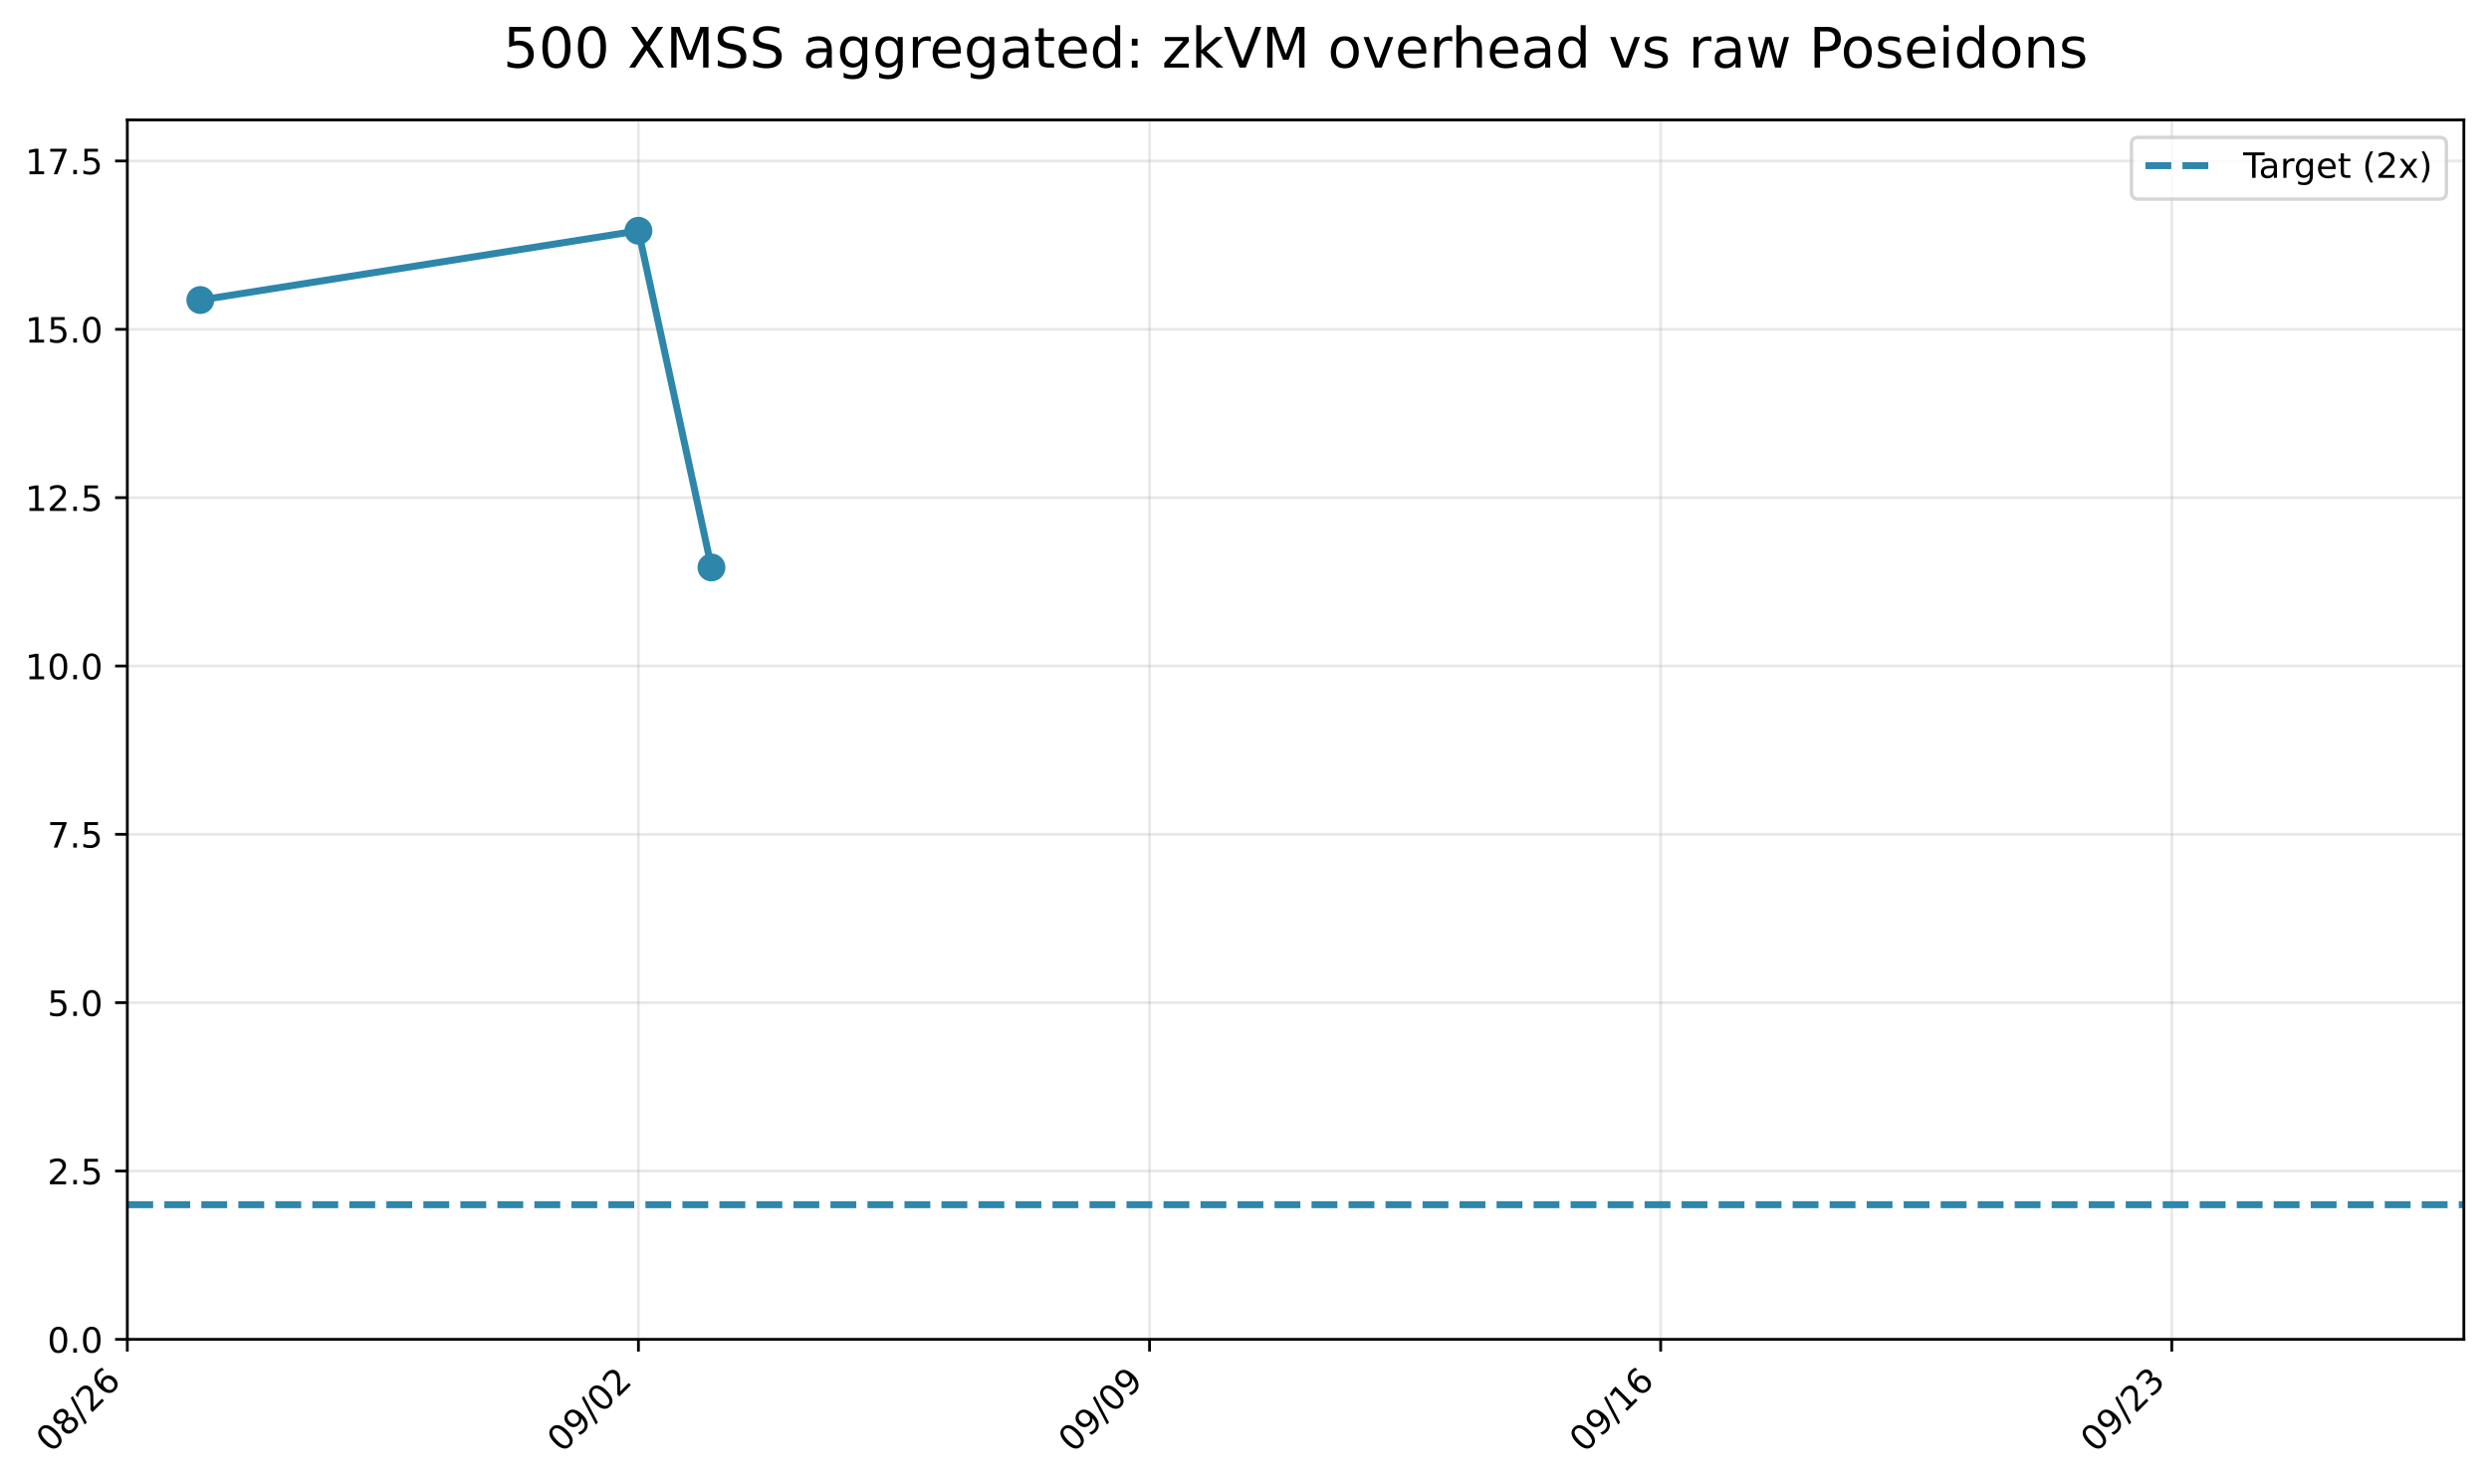
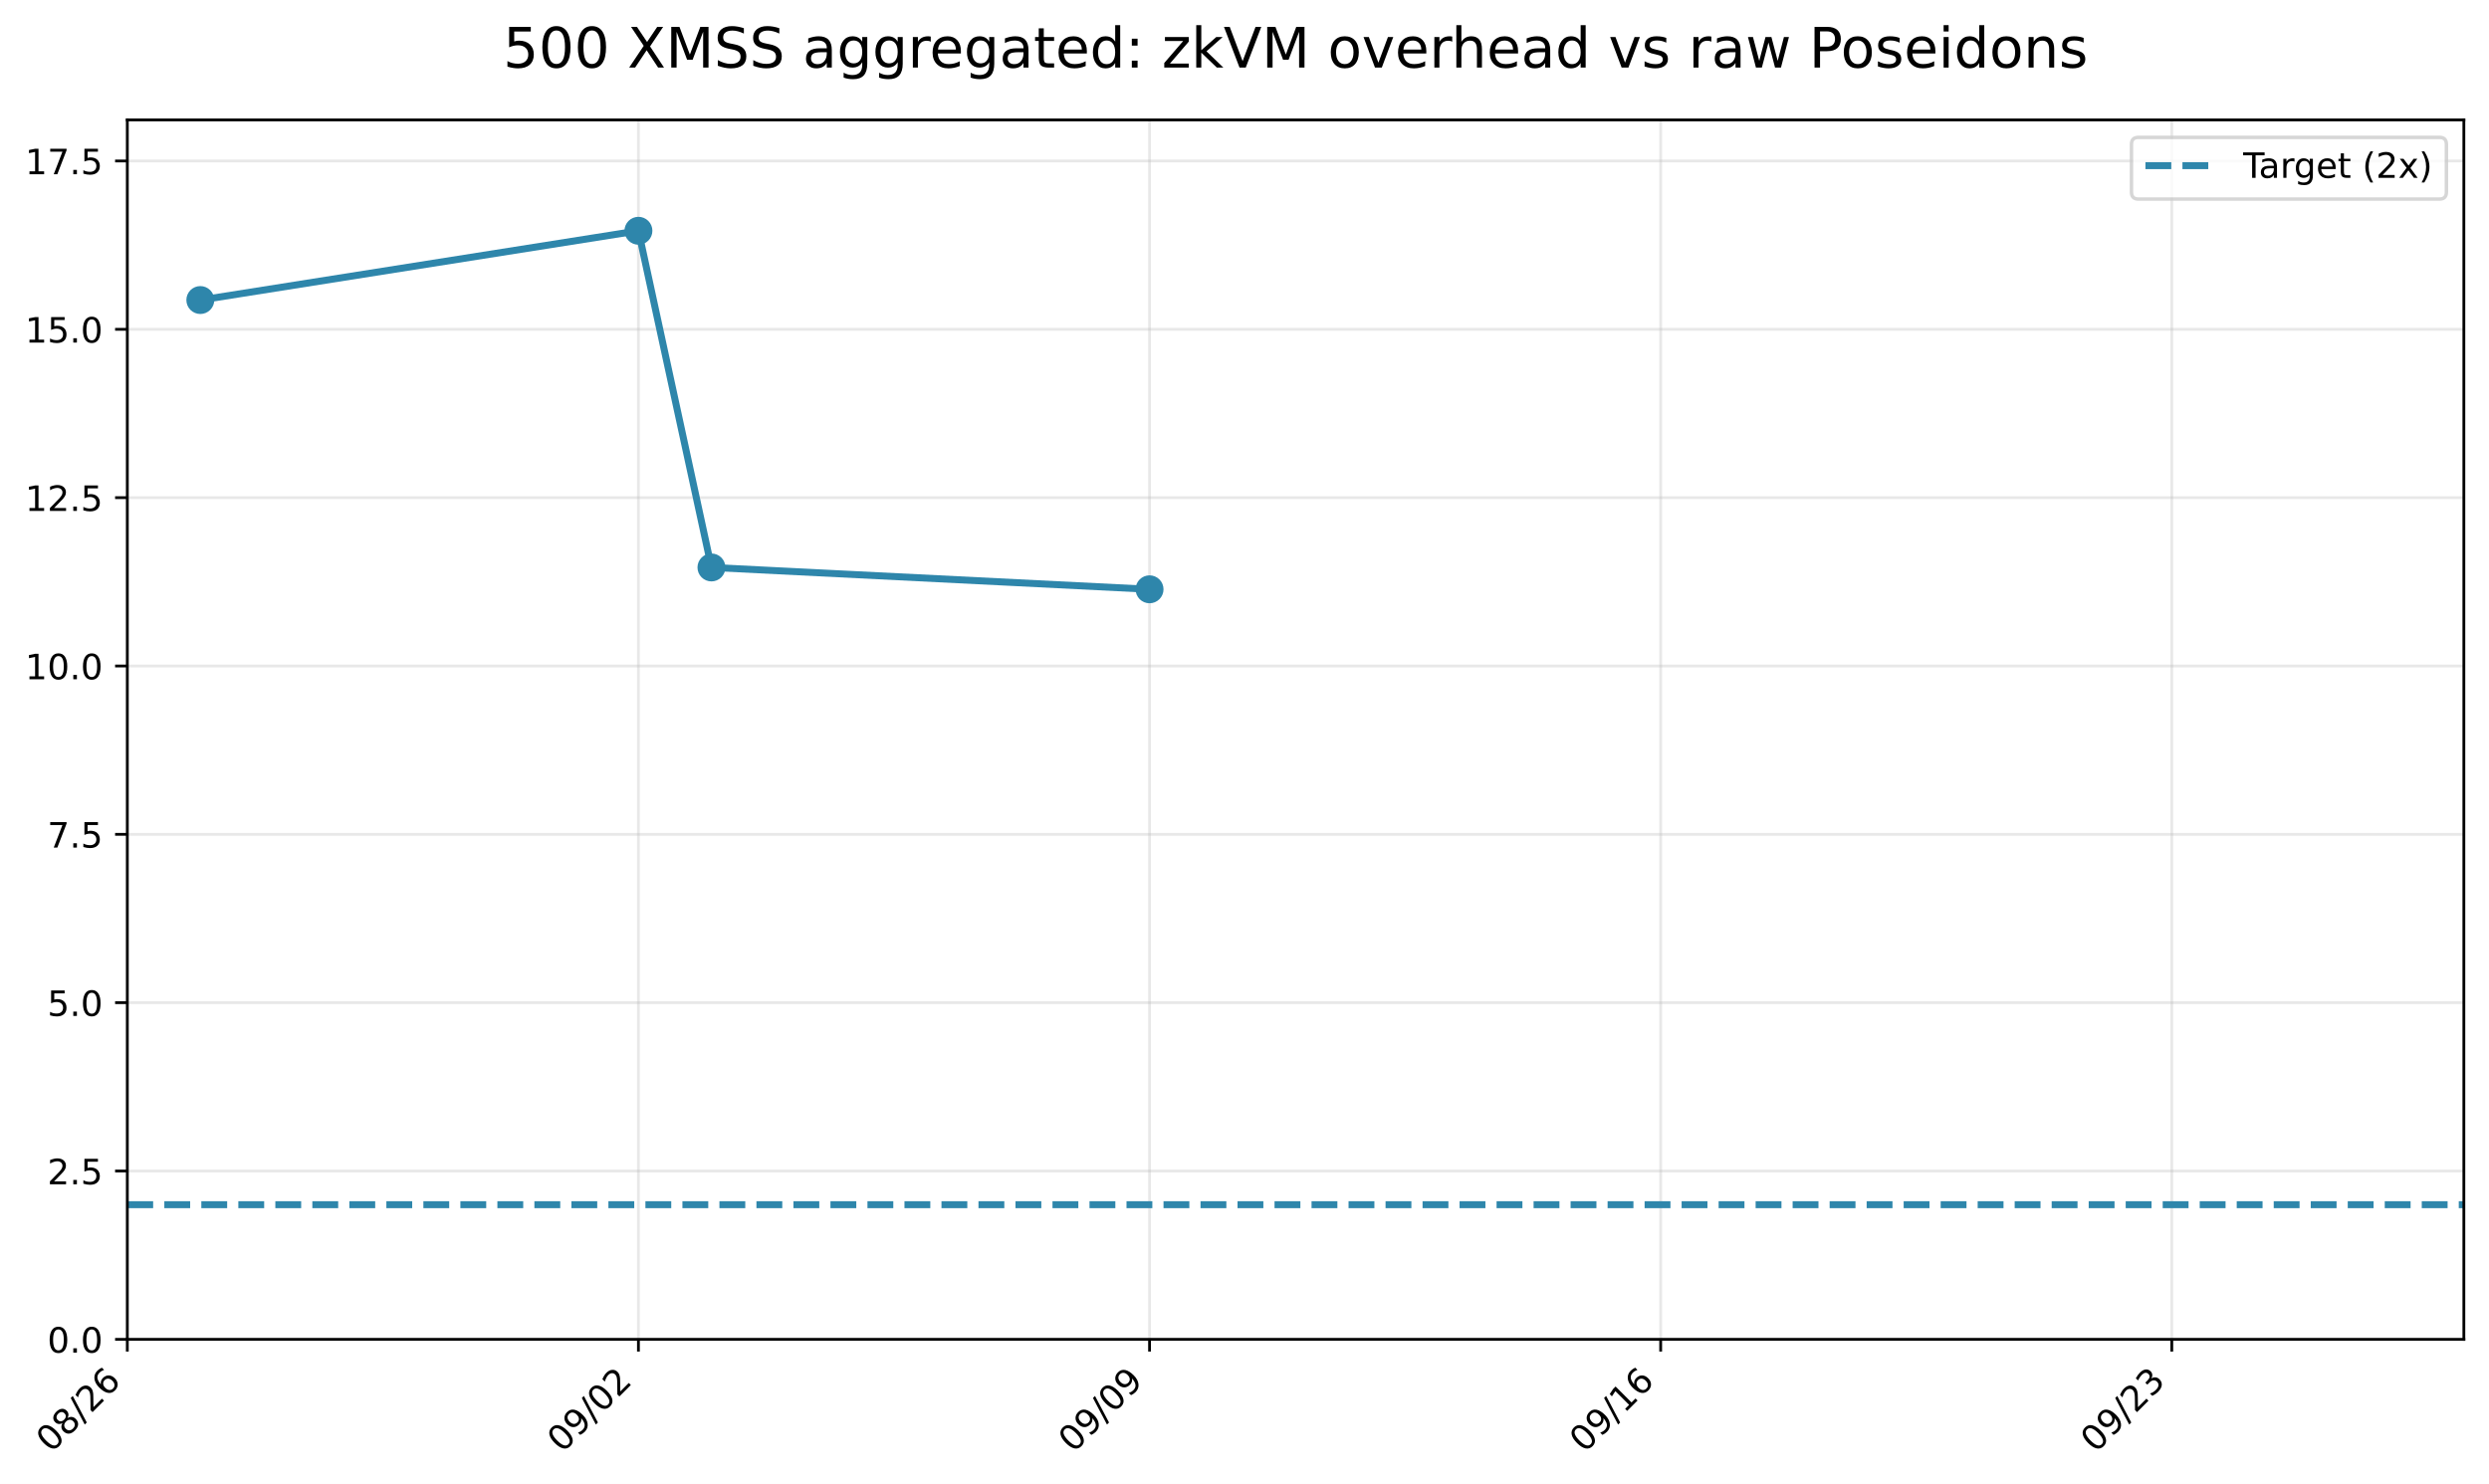
<svg xmlns="http://www.w3.org/2000/svg" xmlns:xlink="http://www.w3.org/1999/xlink" width="712.926pt" height="425.167pt" viewBox="0 0 712.926 425.167" version="1.1">
  <defs>
    <style type="text/css">*{stroke-linejoin: round; stroke-linecap: butt}</style>
  </defs>
  <g id="figure_1">
    <g id="patch_1">
      <path d="M 0 425.167  L 712.926 425.167  L 712.926 0  L 0 0  z " style="fill: #ffffff" />
    </g>
    <g id="axes_1">
      <g id="patch_2">
        <path d="M 36.466 383.745  L 705.726 383.745  L 705.726 34.358  L 36.466 34.358  z " style="fill: #ffffff" />
      </g>
      <g id="matplotlib.axis_1">
        <g id="xtick_1">
          <g id="line2d_1">
-             <path d="M 36.466 383.745  L 36.466 34.358  " clip-path="url(#p56fa950f1a)" style="fill: none; stroke: #b0b0b0; stroke-opacity: 0.3; stroke-width: 0.8; stroke-linecap: square" />
+             <path d="M 36.466 383.745  L 36.466 34.358  " clip-path="url(#p260069e863)" style="fill: none; stroke: #b0b0b0; stroke-opacity: 0.3; stroke-width: 0.8; stroke-linecap: square" />
          </g>
          <g id="line2d_2">
            <defs>
-               <path id="m0417444057" d="M 0 0  L 0 3.5  " style="stroke: #000000; stroke-width: 0.8" />
+               <path id="m8db41b0101" d="M 0 0  L 0 3.5  " style="stroke: #000000; stroke-width: 0.8" />
            </defs>
            <g>
-               <use xlink:href="#m0417444057" x="36.466" y="383.745" style="stroke: #000000; stroke-width: 0.8" />
+               <use xlink:href="#m8db41b0101" x="36.466" y="383.745" style="stroke: #000000; stroke-width: 0.8" />
            </g>
          </g>
          <g id="text_1">
            <g transform="translate(14.61713 416.496) rotate(-45) scale(0.1 -0.1)">
              <defs>
                <path id="DejaVuSans-30" d="M 2034 4250  Q 1547 4250 1301 3770  Q 1056 3291 1056 2328  Q 1056 1369 1301 889  Q 1547 409 2034 409  Q 2525 409 2770 889  Q 3016 1369 3016 2328  Q 3016 3291 2770 3770  Q 2525 4250 2034 4250  z M 2034 4750  Q 2819 4750 3233 4129  Q 3647 3509 3647 2328  Q 3647 1150 3233 529  Q 2819 -91 2034 -91  Q 1250 -91 836 529  Q 422 1150 422 2328  Q 422 3509 836 4129  Q 1250 4750 2034 4750  z " transform="scale(0.015625)" />
                <path id="DejaVuSans-38" d="M 2034 2216  Q 1584 2216 1326 1975  Q 1069 1734 1069 1313  Q 1069 891 1326 650  Q 1584 409 2034 409  Q 2484 409 2743 651  Q 3003 894 3003 1313  Q 3003 1734 2745 1975  Q 2488 2216 2034 2216  z M 1403 2484  Q 997 2584 770 2862  Q 544 3141 544 3541  Q 544 4100 942 4425  Q 1341 4750 2034 4750  Q 2731 4750 3128 4425  Q 3525 4100 3525 3541  Q 3525 3141 3298 2862  Q 3072 2584 2669 2484  Q 3125 2378 3379 2068  Q 3634 1759 3634 1313  Q 3634 634 3220 271  Q 2806 -91 2034 -91  Q 1263 -91 848 271  Q 434 634 434 1313  Q 434 1759 690 2068  Q 947 2378 1403 2484  z M 1172 3481  Q 1172 3119 1398 2916  Q 1625 2713 2034 2713  Q 2441 2713 2670 2916  Q 2900 3119 2900 3481  Q 2900 3844 2670 4047  Q 2441 4250 2034 4250  Q 1625 4250 1398 4047  Q 1172 3844 1172 3481  z " transform="scale(0.015625)" />
                <path id="DejaVuSans-2f" d="M 1625 4666  L 2156 4666  L 531 -594  L 0 -594  L 1625 4666  z " transform="scale(0.015625)" />
                <path id="DejaVuSans-32" d="M 1228 531  L 3431 531  L 3431 0  L 469 0  L 469 531  Q 828 903 1448 1529  Q 2069 2156 2228 2338  Q 2531 2678 2651 2914  Q 2772 3150 2772 3378  Q 2772 3750 2511 3984  Q 2250 4219 1831 4219  Q 1534 4219 1204 4116  Q 875 4013 500 3803  L 500 4441  Q 881 4594 1212 4672  Q 1544 4750 1819 4750  Q 2544 4750 2975 4387  Q 3406 4025 3406 3419  Q 3406 3131 3298 2873  Q 3191 2616 2906 2266  Q 2828 2175 2409 1742  Q 1991 1309 1228 531  z " transform="scale(0.015625)" />
                <path id="DejaVuSans-36" d="M 2113 2584  Q 1688 2584 1439 2293  Q 1191 2003 1191 1497  Q 1191 994 1439 701  Q 1688 409 2113 409  Q 2538 409 2786 701  Q 3034 994 3034 1497  Q 3034 2003 2786 2293  Q 2538 2584 2113 2584  z M 3366 4563  L 3366 3988  Q 3128 4100 2886 4159  Q 2644 4219 2406 4219  Q 1781 4219 1451 3797  Q 1122 3375 1075 2522  Q 1259 2794 1537 2939  Q 1816 3084 2150 3084  Q 2853 3084 3261 2657  Q 3669 2231 3669 1497  Q 3669 778 3244 343  Q 2819 -91 2113 -91  Q 1303 -91 875 529  Q 447 1150 447 2328  Q 447 3434 972 4092  Q 1497 4750 2381 4750  Q 2619 4750 2861 4703  Q 3103 4656 3366 4563  z " transform="scale(0.015625)" />
              </defs>
              <use xlink:href="#DejaVuSans-30" />
              <use xlink:href="#DejaVuSans-38" transform="translate(63.62305 0)" />
              <use xlink:href="#DejaVuSans-2f" transform="translate(127.2461 0)" />
              <use xlink:href="#DejaVuSans-32" transform="translate(160.9375 0)" />
              <use xlink:href="#DejaVuSans-36" transform="translate(224.5605 0)" />
            </g>
          </g>
        </g>
        <g id="xtick_2">
          <g id="line2d_3">
-             <path d="M 182.866 383.745  L 182.866 34.358  " clip-path="url(#p56fa950f1a)" style="fill: none; stroke: #b0b0b0; stroke-opacity: 0.3; stroke-width: 0.8; stroke-linecap: square" />
+             <path d="M 182.866 383.745  L 182.866 34.358  " clip-path="url(#p260069e863)" style="fill: none; stroke: #b0b0b0; stroke-opacity: 0.3; stroke-width: 0.8; stroke-linecap: square" />
          </g>
          <g id="line2d_4">
            <g>
-               <use xlink:href="#m0417444057" x="182.866" y="383.745" style="stroke: #000000; stroke-width: 0.8" />
+               <use xlink:href="#m8db41b0101" x="182.866" y="383.745" style="stroke: #000000; stroke-width: 0.8" />
            </g>
          </g>
          <g id="text_2">
            <g transform="translate(161.0178 416.496) rotate(-45) scale(0.1 -0.1)">
              <defs>
                <path id="DejaVuSans-39" d="M 703 97  L 703 672  Q 941 559 1184 500  Q 1428 441 1663 441  Q 2288 441 2617 861  Q 2947 1281 2994 2138  Q 2813 1869 2534 1725  Q 2256 1581 1919 1581  Q 1219 1581 811 2004  Q 403 2428 403 3163  Q 403 3881 828 4315  Q 1253 4750 1959 4750  Q 2769 4750 3195 4129  Q 3622 3509 3622 2328  Q 3622 1225 3098 567  Q 2575 -91 1691 -91  Q 1453 -91 1209 -44  Q 966 3 703 97  z M 1959 2075  Q 2384 2075 2632 2365  Q 2881 2656 2881 3163  Q 2881 3666 2632 3958  Q 2384 4250 1959 4250  Q 1534 4250 1286 3958  Q 1038 3666 1038 3163  Q 1038 2656 1286 2365  Q 1534 2075 1959 2075  z " transform="scale(0.015625)" />
              </defs>
              <use xlink:href="#DejaVuSans-30" />
              <use xlink:href="#DejaVuSans-39" transform="translate(63.62305 0)" />
              <use xlink:href="#DejaVuSans-2f" transform="translate(127.2461 0)" />
              <use xlink:href="#DejaVuSans-30" transform="translate(160.9375 0)" />
              <use xlink:href="#DejaVuSans-32" transform="translate(224.5605 0)" />
            </g>
          </g>
        </g>
        <g id="xtick_3">
          <g id="line2d_5">
-             <path d="M 329.267 383.745  L 329.267 34.358  " clip-path="url(#p56fa950f1a)" style="fill: none; stroke: #b0b0b0; stroke-opacity: 0.3; stroke-width: 0.8; stroke-linecap: square" />
+             <path d="M 329.267 383.745  L 329.267 34.358  " clip-path="url(#p260069e863)" style="fill: none; stroke: #b0b0b0; stroke-opacity: 0.3; stroke-width: 0.8; stroke-linecap: square" />
          </g>
          <g id="line2d_6">
            <g>
-               <use xlink:href="#m0417444057" x="329.267" y="383.745" style="stroke: #000000; stroke-width: 0.8" />
+               <use xlink:href="#m8db41b0101" x="329.267" y="383.745" style="stroke: #000000; stroke-width: 0.8" />
            </g>
          </g>
          <g id="text_3">
            <g transform="translate(307.4184 416.496) rotate(-45) scale(0.1 -0.1)">
              <use xlink:href="#DejaVuSans-30" />
              <use xlink:href="#DejaVuSans-39" transform="translate(63.62305 0)" />
              <use xlink:href="#DejaVuSans-2f" transform="translate(127.2461 0)" />
              <use xlink:href="#DejaVuSans-30" transform="translate(160.9375 0)" />
              <use xlink:href="#DejaVuSans-39" transform="translate(224.5605 0)" />
            </g>
          </g>
        </g>
        <g id="xtick_4">
          <g id="line2d_7">
-             <path d="M 475.668 383.745  L 475.668 34.358  " clip-path="url(#p56fa950f1a)" style="fill: none; stroke: #b0b0b0; stroke-opacity: 0.3; stroke-width: 0.8; stroke-linecap: square" />
+             <path d="M 475.668 383.745  L 475.668 34.358  " clip-path="url(#p260069e863)" style="fill: none; stroke: #b0b0b0; stroke-opacity: 0.3; stroke-width: 0.8; stroke-linecap: square" />
          </g>
          <g id="line2d_8">
            <g>
-               <use xlink:href="#m0417444057" x="475.668" y="383.745" style="stroke: #000000; stroke-width: 0.8" />
+               <use xlink:href="#m8db41b0101" x="475.668" y="383.745" style="stroke: #000000; stroke-width: 0.8" />
            </g>
          </g>
          <g id="text_4">
            <g transform="translate(453.819 416.496) rotate(-45) scale(0.1 -0.1)">
              <defs>
                <path id="DejaVuSans-31" d="M 794 531  L 1825 531  L 1825 4091  L 703 3866  L 703 4441  L 1819 4666  L 2450 4666  L 2450 531  L 3481 531  L 3481 0  L 794 0  L 794 531  z " transform="scale(0.015625)" />
              </defs>
              <use xlink:href="#DejaVuSans-30" />
              <use xlink:href="#DejaVuSans-39" transform="translate(63.62305 0)" />
              <use xlink:href="#DejaVuSans-2f" transform="translate(127.2461 0)" />
              <use xlink:href="#DejaVuSans-31" transform="translate(160.9375 0)" />
              <use xlink:href="#DejaVuSans-36" transform="translate(224.5605 0)" />
            </g>
          </g>
        </g>
        <g id="xtick_5">
          <g id="line2d_9">
-             <path d="M 622.068 383.745  L 622.068 34.358  " clip-path="url(#p56fa950f1a)" style="fill: none; stroke: #b0b0b0; stroke-opacity: 0.3; stroke-width: 0.8; stroke-linecap: square" />
+             <path d="M 622.068 383.745  L 622.068 34.358  " clip-path="url(#p260069e863)" style="fill: none; stroke: #b0b0b0; stroke-opacity: 0.3; stroke-width: 0.8; stroke-linecap: square" />
          </g>
          <g id="line2d_10">
            <g>
-               <use xlink:href="#m0417444057" x="622.068" y="383.745" style="stroke: #000000; stroke-width: 0.8" />
+               <use xlink:href="#m8db41b0101" x="622.068" y="383.745" style="stroke: #000000; stroke-width: 0.8" />
            </g>
          </g>
          <g id="text_5">
            <g transform="translate(600.2196 416.496) rotate(-45) scale(0.1 -0.1)">
              <defs>
                <path id="DejaVuSans-33" d="M 2597 2516  Q 3050 2419 3304 2112  Q 3559 1806 3559 1356  Q 3559 666 3084 287  Q 2609 -91 1734 -91  Q 1441 -91 1130 -33  Q 819 25 488 141  L 488 750  Q 750 597 1062 519  Q 1375 441 1716 441  Q 2309 441 2620 675  Q 2931 909 2931 1356  Q 2931 1769 2642 2001  Q 2353 2234 1838 2234  L 1294 2234  L 1294 2753  L 1863 2753  Q 2328 2753 2575 2939  Q 2822 3125 2822 3475  Q 2822 3834 2567 4026  Q 2313 4219 1838 4219  Q 1578 4219 1281 4162  Q 984 4106 628 3988  L 628 4550  Q 988 4650 1302 4700  Q 1616 4750 1894 4750  Q 2613 4750 3031 4423  Q 3450 4097 3450 3541  Q 3450 3153 3228 2886  Q 3006 2619 2597 2516  z " transform="scale(0.015625)" />
              </defs>
              <use xlink:href="#DejaVuSans-30" />
              <use xlink:href="#DejaVuSans-39" transform="translate(63.62305 0)" />
              <use xlink:href="#DejaVuSans-2f" transform="translate(127.2461 0)" />
              <use xlink:href="#DejaVuSans-32" transform="translate(160.9375 0)" />
              <use xlink:href="#DejaVuSans-33" transform="translate(224.5605 0)" />
            </g>
          </g>
        </g>
      </g>
      <g id="matplotlib.axis_2">
        <g id="ytick_1">
          <g id="line2d_11">
-             <path d="M 36.466 383.745  L 705.726 383.745  " clip-path="url(#p56fa950f1a)" style="fill: none; stroke: #b0b0b0; stroke-opacity: 0.3; stroke-width: 0.8; stroke-linecap: square" />
+             <path d="M 36.466 383.745  L 705.726 383.745  " clip-path="url(#p260069e863)" style="fill: none; stroke: #b0b0b0; stroke-opacity: 0.3; stroke-width: 0.8; stroke-linecap: square" />
          </g>
          <g id="line2d_12">
            <defs>
-               <path id="m1db671ad50" d="M 0 0  L -3.5 0  " style="stroke: #000000; stroke-width: 0.8" />
+               <path id="m71e4b21a23" d="M 0 0  L -3.5 0  " style="stroke: #000000; stroke-width: 0.8" />
            </defs>
            <g>
-               <use xlink:href="#m1db671ad50" x="36.466" y="383.745" style="stroke: #000000; stroke-width: 0.8" />
+               <use xlink:href="#m71e4b21a23" x="36.466" y="383.745" style="stroke: #000000; stroke-width: 0.8" />
            </g>
          </g>
          <g id="text_6">
            <g transform="translate(13.5625 387.5444) scale(0.1 -0.1)">
              <defs>
                <path id="DejaVuSans-2e" d="M 684 794  L 1344 794  L 1344 0  L 684 0  L 684 794  z " transform="scale(0.015625)" />
              </defs>
              <use xlink:href="#DejaVuSans-30" />
              <use xlink:href="#DejaVuSans-2e" transform="translate(63.62305 0)" />
              <use xlink:href="#DejaVuSans-30" transform="translate(95.41016 0)" />
            </g>
          </g>
        </g>
        <g id="ytick_2">
          <g id="line2d_13">
-             <path d="M 36.466 335.513  L 705.726 335.513  " clip-path="url(#p56fa950f1a)" style="fill: none; stroke: #b0b0b0; stroke-opacity: 0.3; stroke-width: 0.8; stroke-linecap: square" />
+             <path d="M 36.466 335.513  L 705.726 335.513  " clip-path="url(#p260069e863)" style="fill: none; stroke: #b0b0b0; stroke-opacity: 0.3; stroke-width: 0.8; stroke-linecap: square" />
          </g>
          <g id="line2d_14">
            <g>
-               <use xlink:href="#m1db671ad50" x="36.466" y="335.513" style="stroke: #000000; stroke-width: 0.8" />
+               <use xlink:href="#m71e4b21a23" x="36.466" y="335.513" style="stroke: #000000; stroke-width: 0.8" />
            </g>
          </g>
          <g id="text_7">
            <g transform="translate(13.5625 339.3124) scale(0.1 -0.1)">
              <defs>
                <path id="DejaVuSans-35" d="M 691 4666  L 3169 4666  L 3169 4134  L 1269 4134  L 1269 2991  Q 1406 3038 1543 3061  Q 1681 3084 1819 3084  Q 2600 3084 3056 2656  Q 3513 2228 3513 1497  Q 3513 744 3044 326  Q 2575 -91 1722 -91  Q 1428 -91 1123 -41  Q 819 9 494 109  L 494 744  Q 775 591 1075 516  Q 1375 441 1709 441  Q 2250 441 2565 725  Q 2881 1009 2881 1497  Q 2881 1984 2565 2268  Q 2250 2553 1709 2553  Q 1456 2553 1204 2497  Q 953 2441 691 2322  L 691 4666  z " transform="scale(0.015625)" />
              </defs>
              <use xlink:href="#DejaVuSans-32" />
              <use xlink:href="#DejaVuSans-2e" transform="translate(63.62305 0)" />
              <use xlink:href="#DejaVuSans-35" transform="translate(95.41016 0)" />
            </g>
          </g>
        </g>
        <g id="ytick_3">
          <g id="line2d_15">
-             <path d="M 36.466 287.281  L 705.726 287.281  " clip-path="url(#p56fa950f1a)" style="fill: none; stroke: #b0b0b0; stroke-opacity: 0.3; stroke-width: 0.8; stroke-linecap: square" />
+             <path d="M 36.466 287.281  L 705.726 287.281  " clip-path="url(#p260069e863)" style="fill: none; stroke: #b0b0b0; stroke-opacity: 0.3; stroke-width: 0.8; stroke-linecap: square" />
          </g>
          <g id="line2d_16">
            <g>
-               <use xlink:href="#m1db671ad50" x="36.466" y="287.281" style="stroke: #000000; stroke-width: 0.8" />
+               <use xlink:href="#m71e4b21a23" x="36.466" y="287.281" style="stroke: #000000; stroke-width: 0.8" />
            </g>
          </g>
          <g id="text_8">
            <g transform="translate(13.5625 291.0805) scale(0.1 -0.1)">
              <use xlink:href="#DejaVuSans-35" />
              <use xlink:href="#DejaVuSans-2e" transform="translate(63.62305 0)" />
              <use xlink:href="#DejaVuSans-30" transform="translate(95.41016 0)" />
            </g>
          </g>
        </g>
        <g id="ytick_4">
          <g id="line2d_17">
-             <path d="M 36.466 239.049  L 705.726 239.049  " clip-path="url(#p56fa950f1a)" style="fill: none; stroke: #b0b0b0; stroke-opacity: 0.3; stroke-width: 0.8; stroke-linecap: square" />
+             <path d="M 36.466 239.049  L 705.726 239.049  " clip-path="url(#p260069e863)" style="fill: none; stroke: #b0b0b0; stroke-opacity: 0.3; stroke-width: 0.8; stroke-linecap: square" />
          </g>
          <g id="line2d_18">
            <g>
-               <use xlink:href="#m1db671ad50" x="36.466" y="239.049" style="stroke: #000000; stroke-width: 0.8" />
+               <use xlink:href="#m71e4b21a23" x="36.466" y="239.049" style="stroke: #000000; stroke-width: 0.8" />
            </g>
          </g>
          <g id="text_9">
            <g transform="translate(13.5625 242.8485) scale(0.1 -0.1)">
              <defs>
                <path id="DejaVuSans-37" d="M 525 4666  L 3525 4666  L 3525 4397  L 1831 0  L 1172 0  L 2766 4134  L 525 4134  L 525 4666  z " transform="scale(0.015625)" />
              </defs>
              <use xlink:href="#DejaVuSans-37" />
              <use xlink:href="#DejaVuSans-2e" transform="translate(63.62305 0)" />
              <use xlink:href="#DejaVuSans-35" transform="translate(95.41016 0)" />
            </g>
          </g>
        </g>
        <g id="ytick_5">
          <g id="line2d_19">
-             <path d="M 36.466 190.817  L 705.726 190.817  " clip-path="url(#p56fa950f1a)" style="fill: none; stroke: #b0b0b0; stroke-opacity: 0.3; stroke-width: 0.8; stroke-linecap: square" />
+             <path d="M 36.466 190.817  L 705.726 190.817  " clip-path="url(#p260069e863)" style="fill: none; stroke: #b0b0b0; stroke-opacity: 0.3; stroke-width: 0.8; stroke-linecap: square" />
          </g>
          <g id="line2d_20">
            <g>
-               <use xlink:href="#m1db671ad50" x="36.466" y="190.817" style="stroke: #000000; stroke-width: 0.8" />
+               <use xlink:href="#m71e4b21a23" x="36.466" y="190.817" style="stroke: #000000; stroke-width: 0.8" />
            </g>
          </g>
          <g id="text_10">
            <g transform="translate(7.2 194.6165) scale(0.1 -0.1)">
              <use xlink:href="#DejaVuSans-31" />
              <use xlink:href="#DejaVuSans-30" transform="translate(63.62305 0)" />
              <use xlink:href="#DejaVuSans-2e" transform="translate(127.2461 0)" />
              <use xlink:href="#DejaVuSans-30" transform="translate(159.0332 0)" />
            </g>
          </g>
        </g>
        <g id="ytick_6">
          <g id="line2d_21">
-             <path d="M 36.466 142.585  L 705.726 142.585  " clip-path="url(#p56fa950f1a)" style="fill: none; stroke: #b0b0b0; stroke-opacity: 0.3; stroke-width: 0.8; stroke-linecap: square" />
+             <path d="M 36.466 142.585  L 705.726 142.585  " clip-path="url(#p260069e863)" style="fill: none; stroke: #b0b0b0; stroke-opacity: 0.3; stroke-width: 0.8; stroke-linecap: square" />
          </g>
          <g id="line2d_22">
            <g>
-               <use xlink:href="#m1db671ad50" x="36.466" y="142.585" style="stroke: #000000; stroke-width: 0.8" />
+               <use xlink:href="#m71e4b21a23" x="36.466" y="142.585" style="stroke: #000000; stroke-width: 0.8" />
            </g>
          </g>
          <g id="text_11">
            <g transform="translate(7.2 146.3846) scale(0.1 -0.1)">
              <use xlink:href="#DejaVuSans-31" />
              <use xlink:href="#DejaVuSans-32" transform="translate(63.62305 0)" />
              <use xlink:href="#DejaVuSans-2e" transform="translate(127.2461 0)" />
              <use xlink:href="#DejaVuSans-35" transform="translate(159.0332 0)" />
            </g>
          </g>
        </g>
        <g id="ytick_7">
          <g id="line2d_23">
-             <path d="M 36.466 94.353  L 705.726 94.353  " clip-path="url(#p56fa950f1a)" style="fill: none; stroke: #b0b0b0; stroke-opacity: 0.3; stroke-width: 0.8; stroke-linecap: square" />
+             <path d="M 36.466 94.353  L 705.726 94.353  " clip-path="url(#p260069e863)" style="fill: none; stroke: #b0b0b0; stroke-opacity: 0.3; stroke-width: 0.8; stroke-linecap: square" />
          </g>
          <g id="line2d_24">
            <g>
-               <use xlink:href="#m1db671ad50" x="36.466" y="94.353" style="stroke: #000000; stroke-width: 0.8" />
+               <use xlink:href="#m71e4b21a23" x="36.466" y="94.353" style="stroke: #000000; stroke-width: 0.8" />
            </g>
          </g>
          <g id="text_12">
            <g transform="translate(7.2 98.15258) scale(0.1 -0.1)">
              <use xlink:href="#DejaVuSans-31" />
              <use xlink:href="#DejaVuSans-35" transform="translate(63.62305 0)" />
              <use xlink:href="#DejaVuSans-2e" transform="translate(127.2461 0)" />
              <use xlink:href="#DejaVuSans-30" transform="translate(159.0332 0)" />
            </g>
          </g>
        </g>
        <g id="ytick_8">
          <g id="line2d_25">
-             <path d="M 36.466 46.121  L 705.726 46.121  " clip-path="url(#p56fa950f1a)" style="fill: none; stroke: #b0b0b0; stroke-opacity: 0.3; stroke-width: 0.8; stroke-linecap: square" />
+             <path d="M 36.466 46.121  L 705.726 46.121  " clip-path="url(#p260069e863)" style="fill: none; stroke: #b0b0b0; stroke-opacity: 0.3; stroke-width: 0.8; stroke-linecap: square" />
          </g>
          <g id="line2d_26">
            <g>
-               <use xlink:href="#m1db671ad50" x="36.466" y="46.121" style="stroke: #000000; stroke-width: 0.8" />
+               <use xlink:href="#m71e4b21a23" x="36.466" y="46.121" style="stroke: #000000; stroke-width: 0.8" />
            </g>
          </g>
          <g id="text_13">
            <g transform="translate(7.2 49.92061) scale(0.1 -0.1)">
              <use xlink:href="#DejaVuSans-31" />
              <use xlink:href="#DejaVuSans-37" transform="translate(63.62305 0)" />
              <use xlink:href="#DejaVuSans-2e" transform="translate(127.2461 0)" />
              <use xlink:href="#DejaVuSans-35" transform="translate(159.0332 0)" />
            </g>
          </g>
        </g>
      </g>
      <g id="line2d_27">
-         <path d="M 57.38 85.965  L 182.866 66.12  L 203.781 162.584  " clip-path="url(#p56fa950f1a)" style="fill: none; stroke: #2e86ab; stroke-width: 2; stroke-linecap: square" />
+         <path d="M 57.38 85.965  L 182.866 66.12  L 203.781 162.584  L 329.267 168.845  " clip-path="url(#p260069e863)" style="fill: none; stroke: #2e86ab; stroke-width: 2; stroke-linecap: square" />
        <defs>
-           <path id="mf7143b7e4d" d="M 0 3.5  C 0.928 3.5 1.819 3.131 2.475 2.475  C 3.131 1.819 3.5 0.928 3.5 0  C 3.5 -0.928 3.131 -1.819 2.475 -2.475  C 1.819 -3.131 0.928 -3.5 0 -3.5  C -0.928 -3.5 -1.819 -3.131 -2.475 -2.475  C -3.131 -1.819 -3.5 -0.928 -3.5 0  C -3.5 0.928 -3.131 1.819 -2.475 2.475  C -1.819 3.131 -0.928 3.5 0 3.5  z " style="stroke: #2e86ab" />
+           <path id="maf189499a2" d="M 0 3.5  C 0.928 3.5 1.819 3.131 2.475 2.475  C 3.131 1.819 3.5 0.928 3.5 0  C 3.5 -0.928 3.131 -1.819 2.475 -2.475  C 1.819 -3.131 0.928 -3.5 0 -3.5  C -0.928 -3.5 -1.819 -3.131 -2.475 -2.475  C -3.131 -1.819 -3.5 -0.928 -3.5 0  C -3.5 0.928 -3.131 1.819 -2.475 2.475  C -1.819 3.131 -0.928 3.5 0 3.5  z " style="stroke: #2e86ab" />
        </defs>
-         <g clip-path="url(#p56fa950f1a)">
-           <use xlink:href="#mf7143b7e4d" x="57.38" y="85.965" style="fill: #2e86ab; stroke: #2e86ab" />
-           <use xlink:href="#mf7143b7e4d" x="182.866" y="66.12" style="fill: #2e86ab; stroke: #2e86ab" />
-           <use xlink:href="#mf7143b7e4d" x="203.781" y="162.584" style="fill: #2e86ab; stroke: #2e86ab" />
+         <g clip-path="url(#p260069e863)">
+           <use xlink:href="#maf189499a2" x="57.38" y="85.965" style="fill: #2e86ab; stroke: #2e86ab" />
+           <use xlink:href="#maf189499a2" x="182.866" y="66.12" style="fill: #2e86ab; stroke: #2e86ab" />
+           <use xlink:href="#maf189499a2" x="203.781" y="162.584" style="fill: #2e86ab; stroke: #2e86ab" />
+           <use xlink:href="#maf189499a2" x="329.267" y="168.845" style="fill: #2e86ab; stroke: #2e86ab" />
        </g>
      </g>
      <g id="line2d_28">
-         <path d="M 36.466 345.16  L 705.726 345.16  " clip-path="url(#p56fa950f1a)" style="fill: none; stroke-dasharray: 7.4,3.2; stroke-dashoffset: 0; stroke: #2e86ab; stroke-width: 2" />
+         <path d="M 36.466 345.16  L 705.726 345.16  " clip-path="url(#p260069e863)" style="fill: none; stroke-dasharray: 7.4,3.2; stroke-dashoffset: 0; stroke: #2e86ab; stroke-width: 2" />
      </g>
      <g id="patch_3">
        <path d="M 36.466 383.745  L 36.466 34.358  " style="fill: none; stroke: #000000; stroke-width: 0.8; stroke-linejoin: miter; stroke-linecap: square" />
      </g>
      <g id="patch_4">
        <path d="M 705.726 383.745  L 705.726 34.358  " style="fill: none; stroke: #000000; stroke-width: 0.8; stroke-linejoin: miter; stroke-linecap: square" />
      </g>
      <g id="patch_5">
        <path d="M 36.466 383.745  L 705.726 383.745  " style="fill: none; stroke: #000000; stroke-width: 0.8; stroke-linejoin: miter; stroke-linecap: square" />
      </g>
      <g id="patch_6">
        <path d="M 36.466 34.358  L 705.726 34.358  " style="fill: none; stroke: #000000; stroke-width: 0.8; stroke-linejoin: miter; stroke-linecap: square" />
      </g>
      <g id="text_14">
        <g transform="translate(144.1131 19.3575) scale(0.16 -0.16)">
          <defs>
            <path id="DejaVuSans-20" transform="scale(0.015625)" />
            <path id="DejaVuSans-58" d="M 403 4666  L 1081 4666  L 2241 2931  L 3406 4666  L 4084 4666  L 2584 2425  L 4184 0  L 3506 0  L 2194 1984  L 872 0  L 191 0  L 1856 2491  L 403 4666  z " transform="scale(0.015625)" />
            <path id="DejaVuSans-4d" d="M 628 4666  L 1569 4666  L 2759 1491  L 3956 4666  L 4897 4666  L 4897 0  L 4281 0  L 4281 4097  L 3078 897  L 2444 897  L 1241 4097  L 1241 0  L 628 0  L 628 4666  z " transform="scale(0.015625)" />
            <path id="DejaVuSans-53" d="M 3425 4513  L 3425 3897  Q 3066 4069 2747 4153  Q 2428 4238 2131 4238  Q 1616 4238 1336 4038  Q 1056 3838 1056 3469  Q 1056 3159 1242 3001  Q 1428 2844 1947 2747  L 2328 2669  Q 3034 2534 3370 2195  Q 3706 1856 3706 1288  Q 3706 609 3251 259  Q 2797 -91 1919 -91  Q 1588 -91 1214 -16  Q 841 59 441 206  L 441 856  Q 825 641 1194 531  Q 1563 422 1919 422  Q 2459 422 2753 634  Q 3047 847 3047 1241  Q 3047 1584 2836 1778  Q 2625 1972 2144 2069  L 1759 2144  Q 1053 2284 737 2584  Q 422 2884 422 3419  Q 422 4038 858 4394  Q 1294 4750 2059 4750  Q 2388 4750 2728 4690  Q 3069 4631 3425 4513  z " transform="scale(0.015625)" />
            <path id="DejaVuSans-61" d="M 2194 1759  Q 1497 1759 1228 1600  Q 959 1441 959 1056  Q 959 750 1161 570  Q 1363 391 1709 391  Q 2188 391 2477 730  Q 2766 1069 2766 1631  L 2766 1759  L 2194 1759  z M 3341 1997  L 3341 0  L 2766 0  L 2766 531  Q 2569 213 2275 61  Q 1981 -91 1556 -91  Q 1019 -91 701 211  Q 384 513 384 1019  Q 384 1609 779 1909  Q 1175 2209 1959 2209  L 2766 2209  L 2766 2266  Q 2766 2663 2505 2880  Q 2244 3097 1772 3097  Q 1472 3097 1187 3025  Q 903 2953 641 2809  L 641 3341  Q 956 3463 1253 3523  Q 1550 3584 1831 3584  Q 2591 3584 2966 3190  Q 3341 2797 3341 1997  z " transform="scale(0.015625)" />
            <path id="DejaVuSans-67" d="M 2906 1791  Q 2906 2416 2648 2759  Q 2391 3103 1925 3103  Q 1463 3103 1205 2759  Q 947 2416 947 1791  Q 947 1169 1205 825  Q 1463 481 1925 481  Q 2391 481 2648 825  Q 2906 1169 2906 1791  z M 3481 434  Q 3481 -459 3084 -895  Q 2688 -1331 1869 -1331  Q 1566 -1331 1297 -1286  Q 1028 -1241 775 -1147  L 775 -588  Q 1028 -725 1275 -790  Q 1522 -856 1778 -856  Q 2344 -856 2625 -561  Q 2906 -266 2906 331  L 2906 616  Q 2728 306 2450 153  Q 2172 0 1784 0  Q 1141 0 747 490  Q 353 981 353 1791  Q 353 2603 747 3093  Q 1141 3584 1784 3584  Q 2172 3584 2450 3431  Q 2728 3278 2906 2969  L 2906 3500  L 3481 3500  L 3481 434  z " transform="scale(0.015625)" />
            <path id="DejaVuSans-72" d="M 2631 2963  Q 2534 3019 2420 3045  Q 2306 3072 2169 3072  Q 1681 3072 1420 2755  Q 1159 2438 1159 1844  L 1159 0  L 581 0  L 581 3500  L 1159 3500  L 1159 2956  Q 1341 3275 1631 3429  Q 1922 3584 2338 3584  Q 2397 3584 2469 3576  Q 2541 3569 2628 3553  L 2631 2963  z " transform="scale(0.015625)" />
            <path id="DejaVuSans-65" d="M 3597 1894  L 3597 1613  L 953 1613  Q 991 1019 1311 708  Q 1631 397 2203 397  Q 2534 397 2845 478  Q 3156 559 3463 722  L 3463 178  Q 3153 47 2828 -22  Q 2503 -91 2169 -91  Q 1331 -91 842 396  Q 353 884 353 1716  Q 353 2575 817 3079  Q 1281 3584 2069 3584  Q 2775 3584 3186 3129  Q 3597 2675 3597 1894  z M 3022 2063  Q 3016 2534 2758 2815  Q 2500 3097 2075 3097  Q 1594 3097 1305 2825  Q 1016 2553 972 2059  L 3022 2063  z " transform="scale(0.015625)" />
            <path id="DejaVuSans-74" d="M 1172 4494  L 1172 3500  L 2356 3500  L 2356 3053  L 1172 3053  L 1172 1153  Q 1172 725 1289 603  Q 1406 481 1766 481  L 2356 481  L 2356 0  L 1766 0  Q 1100 0 847 248  Q 594 497 594 1153  L 594 3053  L 172 3053  L 172 3500  L 594 3500  L 594 4494  L 1172 4494  z " transform="scale(0.015625)" />
            <path id="DejaVuSans-64" d="M 2906 2969  L 2906 4863  L 3481 4863  L 3481 0  L 2906 0  L 2906 525  Q 2725 213 2448 61  Q 2172 -91 1784 -91  Q 1150 -91 751 415  Q 353 922 353 1747  Q 353 2572 751 3078  Q 1150 3584 1784 3584  Q 2172 3584 2448 3432  Q 2725 3281 2906 2969  z M 947 1747  Q 947 1113 1208 752  Q 1469 391 1925 391  Q 2381 391 2643 752  Q 2906 1113 2906 1747  Q 2906 2381 2643 2742  Q 2381 3103 1925 3103  Q 1469 3103 1208 2742  Q 947 2381 947 1747  z " transform="scale(0.015625)" />
            <path id="DejaVuSans-3a" d="M 750 794  L 1409 794  L 1409 0  L 750 0  L 750 794  z M 750 3309  L 1409 3309  L 1409 2516  L 750 2516  L 750 3309  z " transform="scale(0.015625)" />
            <path id="DejaVuSans-7a" d="M 353 3500  L 3084 3500  L 3084 2975  L 922 459  L 3084 459  L 3084 0  L 275 0  L 275 525  L 2438 3041  L 353 3041  L 353 3500  z " transform="scale(0.015625)" />
            <path id="DejaVuSans-6b" d="M 581 4863  L 1159 4863  L 1159 1991  L 2875 3500  L 3609 3500  L 1753 1863  L 3688 0  L 2938 0  L 1159 1709  L 1159 0  L 581 0  L 581 4863  z " transform="scale(0.015625)" />
            <path id="DejaVuSans-56" d="M 1831 0  L 50 4666  L 709 4666  L 2188 738  L 3669 4666  L 4325 4666  L 2547 0  L 1831 0  z " transform="scale(0.015625)" />
            <path id="DejaVuSans-6f" d="M 1959 3097  Q 1497 3097 1228 2736  Q 959 2375 959 1747  Q 959 1119 1226 758  Q 1494 397 1959 397  Q 2419 397 2687 759  Q 2956 1122 2956 1747  Q 2956 2369 2687 2733  Q 2419 3097 1959 3097  z M 1959 3584  Q 2709 3584 3137 3096  Q 3566 2609 3566 1747  Q 3566 888 3137 398  Q 2709 -91 1959 -91  Q 1206 -91 779 398  Q 353 888 353 1747  Q 353 2609 779 3096  Q 1206 3584 1959 3584  z " transform="scale(0.015625)" />
            <path id="DejaVuSans-76" d="M 191 3500  L 800 3500  L 1894 563  L 2988 3500  L 3597 3500  L 2284 0  L 1503 0  L 191 3500  z " transform="scale(0.015625)" />
            <path id="DejaVuSans-68" d="M 3513 2113  L 3513 0  L 2938 0  L 2938 2094  Q 2938 2591 2744 2837  Q 2550 3084 2163 3084  Q 1697 3084 1428 2787  Q 1159 2491 1159 1978  L 1159 0  L 581 0  L 581 4863  L 1159 4863  L 1159 2956  Q 1366 3272 1645 3428  Q 1925 3584 2291 3584  Q 2894 3584 3203 3211  Q 3513 2838 3513 2113  z " transform="scale(0.015625)" />
            <path id="DejaVuSans-73" d="M 2834 3397  L 2834 2853  Q 2591 2978 2328 3040  Q 2066 3103 1784 3103  Q 1356 3103 1142 2972  Q 928 2841 928 2578  Q 928 2378 1081 2264  Q 1234 2150 1697 2047  L 1894 2003  Q 2506 1872 2764 1633  Q 3022 1394 3022 966  Q 3022 478 2636 193  Q 2250 -91 1575 -91  Q 1294 -91 989 -36  Q 684 19 347 128  L 347 722  Q 666 556 975 473  Q 1284 391 1588 391  Q 1994 391 2212 530  Q 2431 669 2431 922  Q 2431 1156 2273 1281  Q 2116 1406 1581 1522  L 1381 1569  Q 847 1681 609 1914  Q 372 2147 372 2553  Q 372 3047 722 3315  Q 1072 3584 1716 3584  Q 2034 3584 2315 3537  Q 2597 3491 2834 3397  z " transform="scale(0.015625)" />
            <path id="DejaVuSans-77" d="M 269 3500  L 844 3500  L 1563 769  L 2278 3500  L 2956 3500  L 3675 769  L 4391 3500  L 4966 3500  L 4050 0  L 3372 0  L 2619 2869  L 1863 0  L 1184 0  L 269 3500  z " transform="scale(0.015625)" />
            <path id="DejaVuSans-50" d="M 1259 4147  L 1259 2394  L 2053 2394  Q 2494 2394 2734 2622  Q 2975 2850 2975 3272  Q 2975 3691 2734 3919  Q 2494 4147 2053 4147  L 1259 4147  z M 628 4666  L 2053 4666  Q 2838 4666 3239 4311  Q 3641 3956 3641 3272  Q 3641 2581 3239 2228  Q 2838 1875 2053 1875  L 1259 1875  L 1259 0  L 628 0  L 628 4666  z " transform="scale(0.015625)" />
            <path id="DejaVuSans-69" d="M 603 3500  L 1178 3500  L 1178 0  L 603 0  L 603 3500  z M 603 4863  L 1178 4863  L 1178 4134  L 603 4134  L 603 4863  z " transform="scale(0.015625)" />
            <path id="DejaVuSans-6e" d="M 3513 2113  L 3513 0  L 2938 0  L 2938 2094  Q 2938 2591 2744 2837  Q 2550 3084 2163 3084  Q 1697 3084 1428 2787  Q 1159 2491 1159 1978  L 1159 0  L 581 0  L 581 3500  L 1159 3500  L 1159 2956  Q 1366 3272 1645 3428  Q 1925 3584 2291 3584  Q 2894 3584 3203 3211  Q 3513 2838 3513 2113  z " transform="scale(0.015625)" />
          </defs>
          <use xlink:href="#DejaVuSans-35" />
          <use xlink:href="#DejaVuSans-30" transform="translate(63.62305 0)" />
          <use xlink:href="#DejaVuSans-30" transform="translate(127.2461 0)" />
          <use xlink:href="#DejaVuSans-20" transform="translate(190.8691 0)" />
          <use xlink:href="#DejaVuSans-58" transform="translate(222.6562 0)" />
          <use xlink:href="#DejaVuSans-4d" transform="translate(291.1621 0)" />
          <use xlink:href="#DejaVuSans-53" transform="translate(377.4414 0)" />
          <use xlink:href="#DejaVuSans-53" transform="translate(440.918 0)" />
          <use xlink:href="#DejaVuSans-20" transform="translate(504.3945 0)" />
          <use xlink:href="#DejaVuSans-61" transform="translate(536.1816 0)" />
          <use xlink:href="#DejaVuSans-67" transform="translate(597.4609 0)" />
          <use xlink:href="#DejaVuSans-67" transform="translate(660.9375 0)" />
          <use xlink:href="#DejaVuSans-72" transform="translate(724.4141 0)" />
          <use xlink:href="#DejaVuSans-65" transform="translate(763.2773 0)" />
          <use xlink:href="#DejaVuSans-67" transform="translate(824.8008 0)" />
          <use xlink:href="#DejaVuSans-61" transform="translate(888.2773 0)" />
          <use xlink:href="#DejaVuSans-74" transform="translate(949.5566 0)" />
          <use xlink:href="#DejaVuSans-65" transform="translate(988.7656 0)" />
          <use xlink:href="#DejaVuSans-64" transform="translate(1050.289 0)" />
          <use xlink:href="#DejaVuSans-3a" transform="translate(1113.766 0)" />
          <use xlink:href="#DejaVuSans-20" transform="translate(1147.457 0)" />
          <use xlink:href="#DejaVuSans-7a" transform="translate(1179.244 0)" />
          <use xlink:href="#DejaVuSans-6b" transform="translate(1231.734 0)" />
          <use xlink:href="#DejaVuSans-56" transform="translate(1289.645 0)" />
          <use xlink:href="#DejaVuSans-4d" transform="translate(1358.053 0)" />
          <use xlink:href="#DejaVuSans-20" transform="translate(1444.332 0)" />
          <use xlink:href="#DejaVuSans-6f" transform="translate(1476.119 0)" />
          <use xlink:href="#DejaVuSans-76" transform="translate(1537.301 0)" />
          <use xlink:href="#DejaVuSans-65" transform="translate(1596.48 0)" />
          <use xlink:href="#DejaVuSans-72" transform="translate(1658.004 0)" />
          <use xlink:href="#DejaVuSans-68" transform="translate(1697.367 0)" />
          <use xlink:href="#DejaVuSans-65" transform="translate(1760.746 0)" />
          <use xlink:href="#DejaVuSans-61" transform="translate(1822.27 0)" />
          <use xlink:href="#DejaVuSans-64" transform="translate(1883.549 0)" />
          <use xlink:href="#DejaVuSans-20" transform="translate(1947.025 0)" />
          <use xlink:href="#DejaVuSans-76" transform="translate(1978.812 0)" />
          <use xlink:href="#DejaVuSans-73" transform="translate(2037.992 0)" />
          <use xlink:href="#DejaVuSans-20" transform="translate(2090.092 0)" />
          <use xlink:href="#DejaVuSans-72" transform="translate(2121.879 0)" />
          <use xlink:href="#DejaVuSans-61" transform="translate(2162.992 0)" />
          <use xlink:href="#DejaVuSans-77" transform="translate(2224.271 0)" />
          <use xlink:href="#DejaVuSans-20" transform="translate(2306.059 0)" />
          <use xlink:href="#DejaVuSans-50" transform="translate(2337.846 0)" />
          <use xlink:href="#DejaVuSans-6f" transform="translate(2394.523 0)" />
          <use xlink:href="#DejaVuSans-73" transform="translate(2455.705 0)" />
          <use xlink:href="#DejaVuSans-65" transform="translate(2507.805 0)" />
          <use xlink:href="#DejaVuSans-69" transform="translate(2569.328 0)" />
          <use xlink:href="#DejaVuSans-64" transform="translate(2597.111 0)" />
          <use xlink:href="#DejaVuSans-6f" transform="translate(2660.588 0)" />
          <use xlink:href="#DejaVuSans-6e" transform="translate(2721.77 0)" />
          <use xlink:href="#DejaVuSans-73" transform="translate(2785.148 0)" />
        </g>
      </g>
      <g id="legend_1">
        <g id="patch_7">
          <path d="M 612.519 57.036  L 698.726 57.036  Q 700.726 57.036 700.726 55.036  L 700.726 41.358  Q 700.726 39.358 698.726 39.358  L 612.519 39.358  Q 610.519 39.358 610.519 41.358  L 610.519 55.036  Q 610.519 57.036 612.519 57.036  z " style="fill: #ffffff; opacity: 0.8; stroke: #cccccc; stroke-linejoin: miter" />
        </g>
        <g id="line2d_29">
          <path d="M 614.519 47.456  L 624.519 47.456  L 634.519 47.456  " style="fill: none; stroke-dasharray: 7.4,3.2; stroke-dashoffset: 0; stroke: #2e86ab; stroke-width: 2" />
        </g>
        <g id="text_15">
          <g transform="translate(642.5194 50.95594) scale(0.1 -0.1)">
            <defs>
              <path id="DejaVuSans-54" d="M -19 4666  L 3928 4666  L 3928 4134  L 2272 4134  L 2272 0  L 1638 0  L 1638 4134  L -19 4134  L -19 4666  z " transform="scale(0.015625)" />
              <path id="DejaVuSans-28" d="M 1984 4856  Q 1566 4138 1362 3434  Q 1159 2731 1159 2009  Q 1159 1288 1364 580  Q 1569 -128 1984 -844  L 1484 -844  Q 1016 -109 783 600  Q 550 1309 550 2009  Q 550 2706 781 3412  Q 1013 4119 1484 4856  L 1984 4856  z " transform="scale(0.015625)" />
              <path id="DejaVuSans-78" d="M 3513 3500  L 2247 1797  L 3578 0  L 2900 0  L 1881 1375  L 863 0  L 184 0  L 1544 1831  L 300 3500  L 978 3500  L 1906 2253  L 2834 3500  L 3513 3500  z " transform="scale(0.015625)" />
              <path id="DejaVuSans-29" d="M 513 4856  L 1013 4856  Q 1481 4119 1714 3412  Q 1947 2706 1947 2009  Q 1947 1309 1714 600  Q 1481 -109 1013 -844  L 513 -844  Q 928 -128 1133 580  Q 1338 1288 1338 2009  Q 1338 2731 1133 3434  Q 928 4138 513 4856  z " transform="scale(0.015625)" />
            </defs>
            <use xlink:href="#DejaVuSans-54" />
            <use xlink:href="#DejaVuSans-61" transform="translate(44.58398 0)" />
            <use xlink:href="#DejaVuSans-72" transform="translate(105.8633 0)" />
            <use xlink:href="#DejaVuSans-67" transform="translate(145.2266 0)" />
            <use xlink:href="#DejaVuSans-65" transform="translate(208.7031 0)" />
            <use xlink:href="#DejaVuSans-74" transform="translate(270.2266 0)" />
            <use xlink:href="#DejaVuSans-20" transform="translate(309.4355 0)" />
            <use xlink:href="#DejaVuSans-28" transform="translate(341.2227 0)" />
            <use xlink:href="#DejaVuSans-32" transform="translate(380.2363 0)" />
            <use xlink:href="#DejaVuSans-78" transform="translate(443.8594 0)" />
            <use xlink:href="#DejaVuSans-29" transform="translate(503.0391 0)" />
          </g>
        </g>
      </g>
    </g>
  </g>
  <defs>
-     <clipPath id="p56fa950f1a">
+     <clipPath id="p260069e863">
      <rect x="36.466" y="34.358" width="669.26" height="349.388" />
    </clipPath>
  </defs>
</svg>
